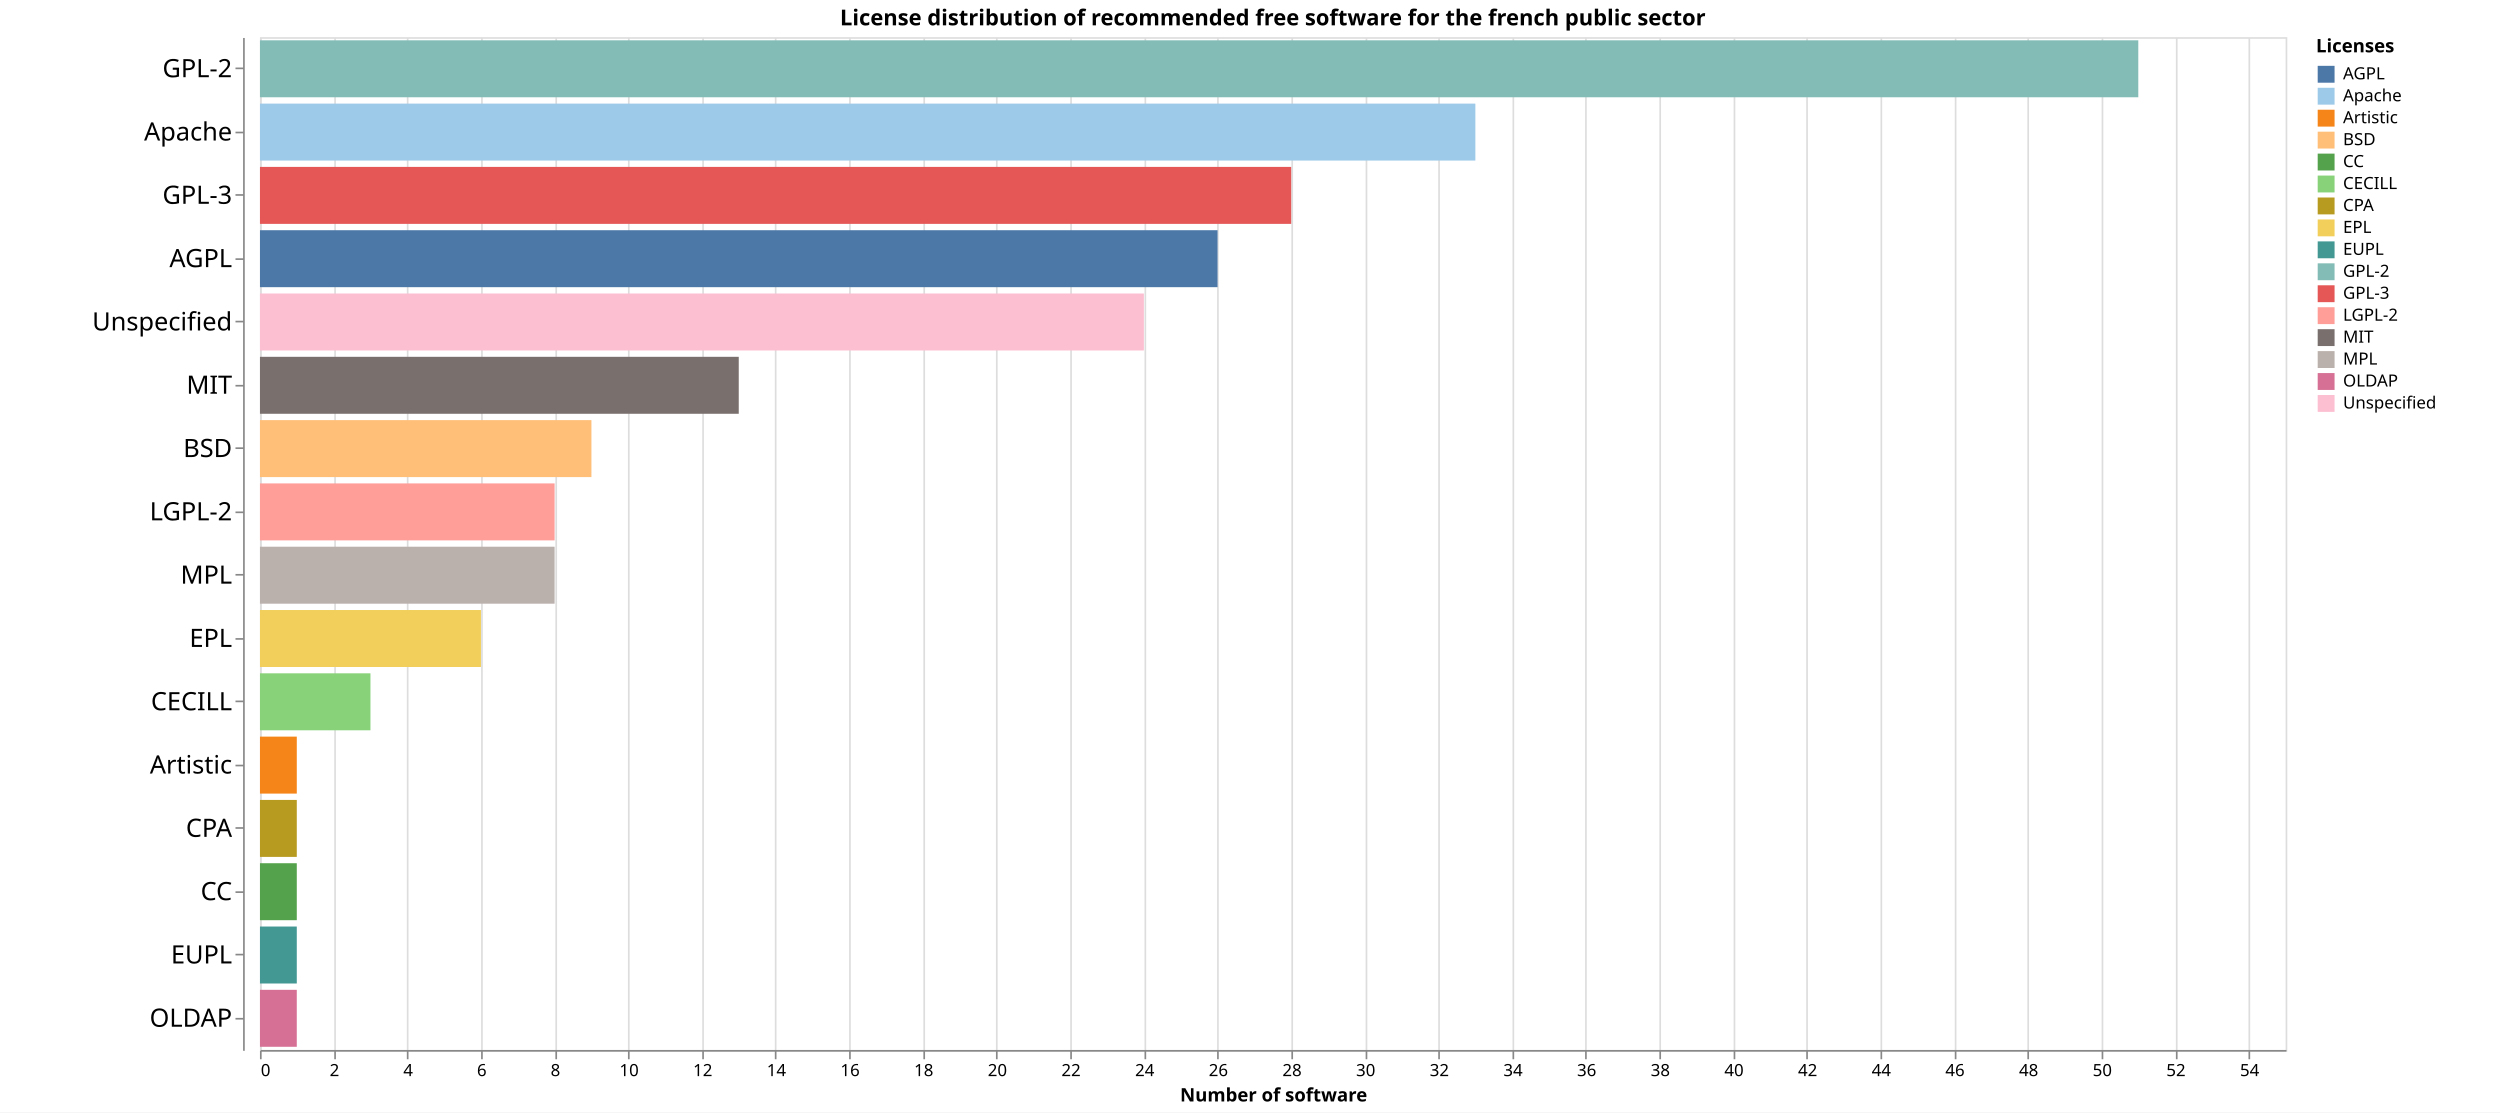
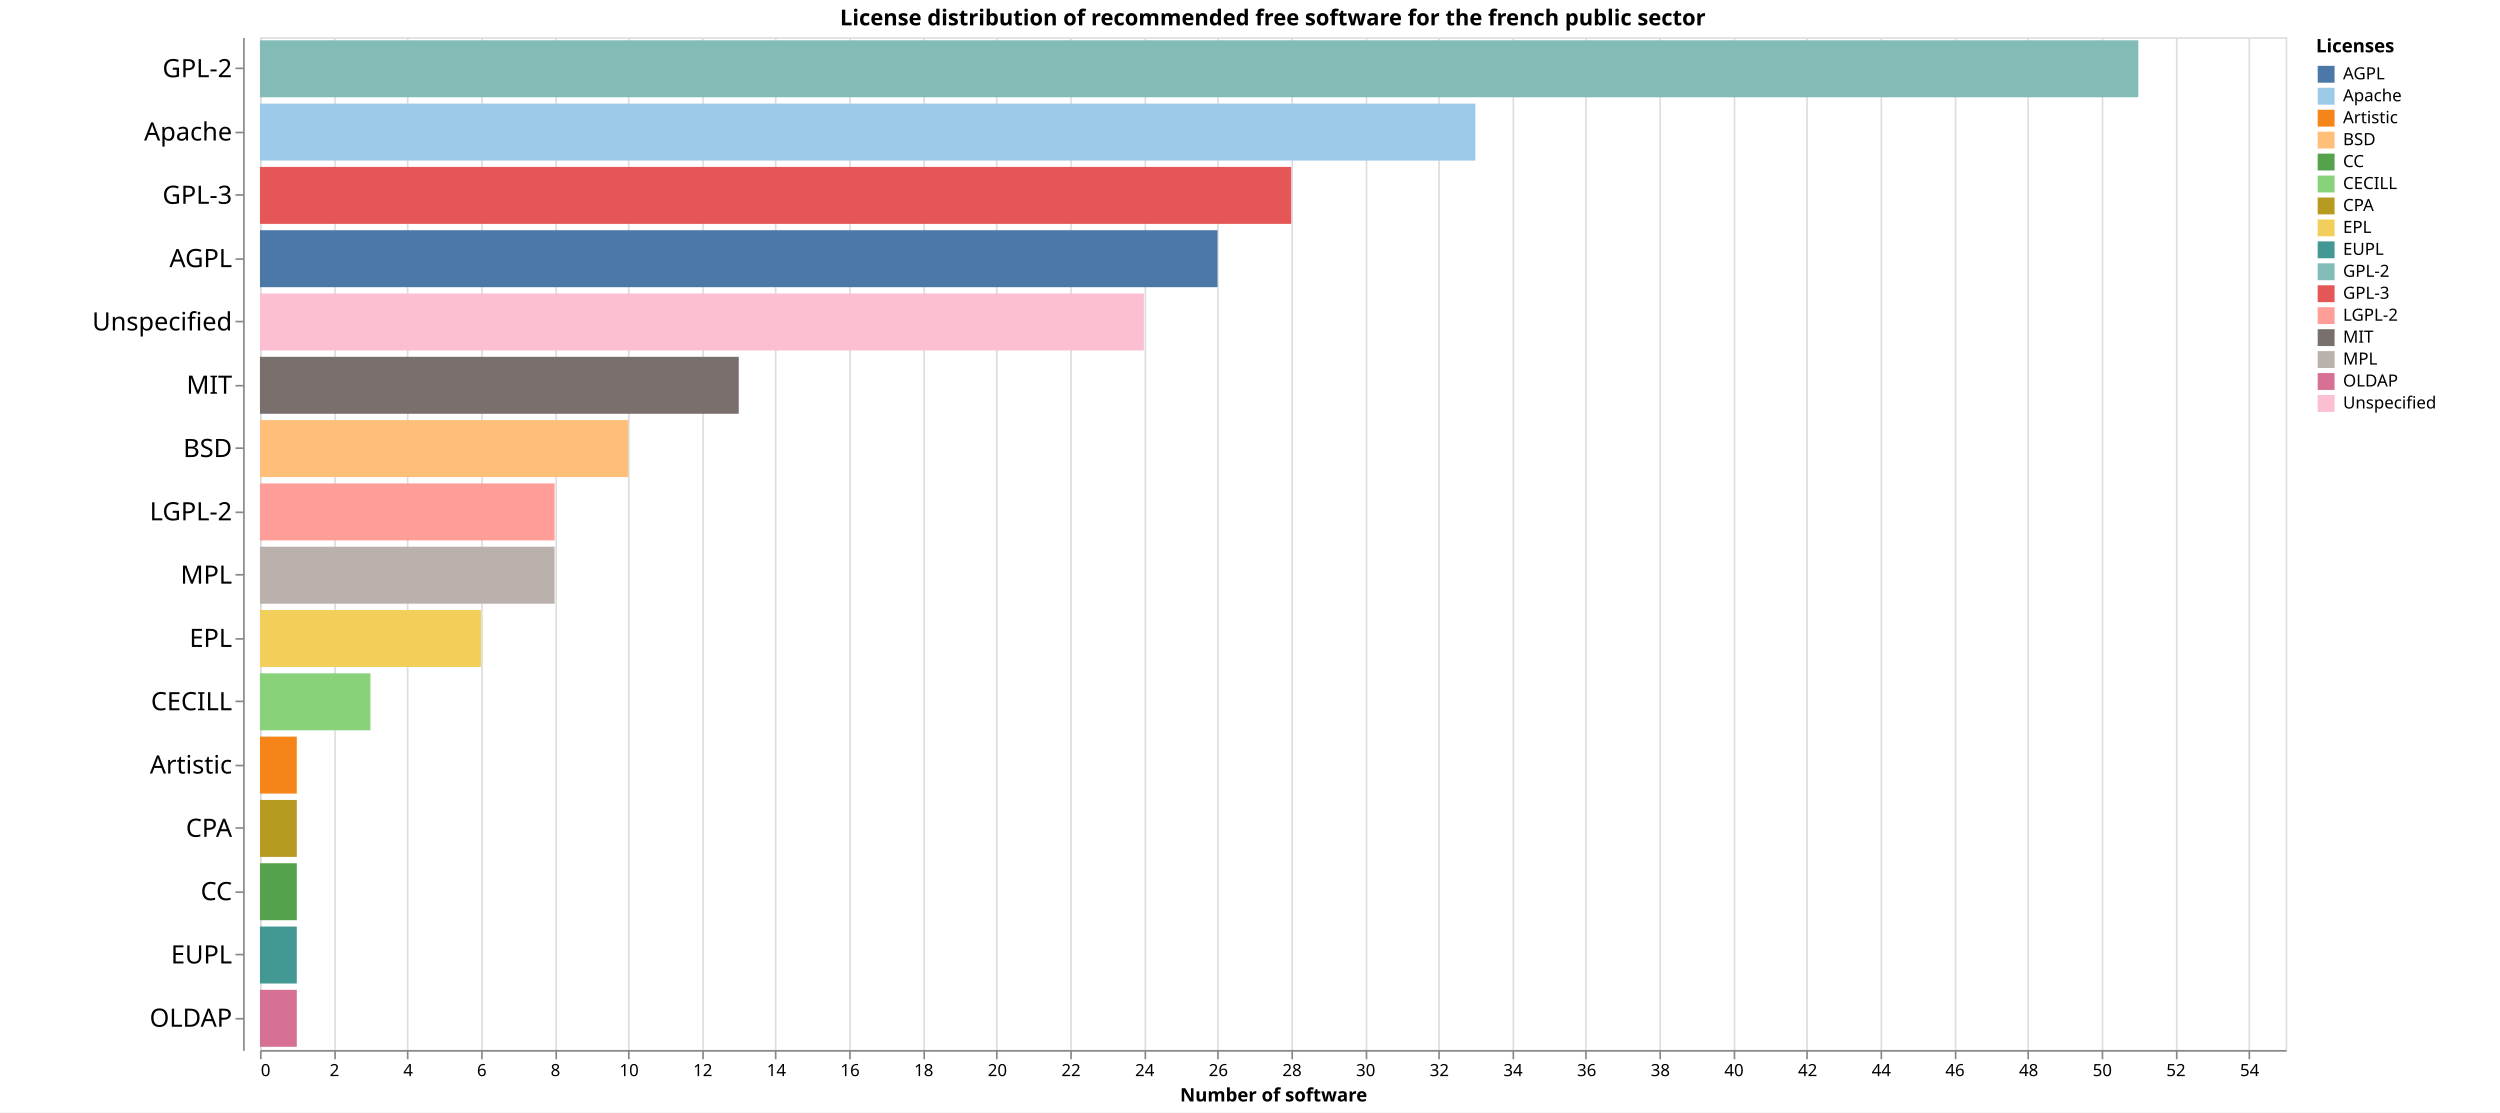
<svg xmlns="http://www.w3.org/2000/svg" version="1.1" class="marks" width="1481" height="659" viewBox="0 0 1481 659">
  <rect width="1481" height="659" fill="white" />
  <g fill="none" stroke-miterlimit="10" transform="translate(154,22)">
    <g class="mark-group role-frame root" role="graphics-object" aria-roledescription="group mark container">
      <g transform="translate(0,0)">
        <path class="background" aria-hidden="true" d="M0.5,0.5h1200v600h-1200Z" stroke="#ddd" />
        <g>
          <g class="mark-group role-axis" aria-hidden="true">
            <g transform="translate(0.5,600.5)">
              <path class="background" aria-hidden="true" d="M0,0h0v0h0Z" pointer-events="none" />
              <g>
                <g class="mark-rule role-axis-grid" pointer-events="none">
                  <line transform="translate(0,0)" x2="0" y2="-600" stroke="#ddd" stroke-width="1" opacity="1" />
                  <line transform="translate(44,0)" x2="0" y2="-600" stroke="#ddd" stroke-width="1" opacity="1" />
                  <line transform="translate(87,0)" x2="0" y2="-600" stroke="#ddd" stroke-width="1" opacity="1" />
                  <line transform="translate(131,0)" x2="0" y2="-600" stroke="#ddd" stroke-width="1" opacity="1" />
                  <line transform="translate(175,0)" x2="0" y2="-600" stroke="#ddd" stroke-width="1" opacity="1" />
                  <line transform="translate(218,0)" x2="0" y2="-600" stroke="#ddd" stroke-width="1" opacity="1" />
                  <line transform="translate(262,0)" x2="0" y2="-600" stroke="#ddd" stroke-width="1" opacity="1" />
                  <line transform="translate(305,0)" x2="0" y2="-600" stroke="#ddd" stroke-width="1" opacity="1" />
                  <line transform="translate(349,0)" x2="0" y2="-600" stroke="#ddd" stroke-width="1" opacity="1" />
                  <line transform="translate(393,0)" x2="0" y2="-600" stroke="#ddd" stroke-width="1" opacity="1" />
                  <line transform="translate(436,0)" x2="0" y2="-600" stroke="#ddd" stroke-width="1" opacity="1" />
                  <line transform="translate(480,0)" x2="0" y2="-600" stroke="#ddd" stroke-width="1" opacity="1" />
                  <line transform="translate(524,0)" x2="0" y2="-600" stroke="#ddd" stroke-width="1" opacity="1" />
                  <line transform="translate(567,0)" x2="0" y2="-600" stroke="#ddd" stroke-width="1" opacity="1" />
                  <line transform="translate(611,0)" x2="0" y2="-600" stroke="#ddd" stroke-width="1" opacity="1" />
                  <line transform="translate(655,0)" x2="0" y2="-600" stroke="#ddd" stroke-width="1" opacity="1" />
                  <line transform="translate(698,0)" x2="0" y2="-600" stroke="#ddd" stroke-width="1" opacity="1" />
                  <line transform="translate(742,0)" x2="0" y2="-600" stroke="#ddd" stroke-width="1" opacity="1" />
                  <line transform="translate(785,0)" x2="0" y2="-600" stroke="#ddd" stroke-width="1" opacity="1" />
                  <line transform="translate(829,0)" x2="0" y2="-600" stroke="#ddd" stroke-width="1" opacity="1" />
                  <line transform="translate(873,0)" x2="0" y2="-600" stroke="#ddd" stroke-width="1" opacity="1" />
                  <line transform="translate(916,0)" x2="0" y2="-600" stroke="#ddd" stroke-width="1" opacity="1" />
                  <line transform="translate(960,0)" x2="0" y2="-600" stroke="#ddd" stroke-width="1" opacity="1" />
                  <line transform="translate(1004,0)" x2="0" y2="-600" stroke="#ddd" stroke-width="1" opacity="1" />
                  <line transform="translate(1047,0)" x2="0" y2="-600" stroke="#ddd" stroke-width="1" opacity="1" />
                  <line transform="translate(1091,0)" x2="0" y2="-600" stroke="#ddd" stroke-width="1" opacity="1" />
                  <line transform="translate(1135,0)" x2="0" y2="-600" stroke="#ddd" stroke-width="1" opacity="1" />
                  <line transform="translate(1178,0)" x2="0" y2="-600" stroke="#ddd" stroke-width="1" opacity="1" />
                </g>
              </g>
              <path class="foreground" aria-hidden="true" d="" pointer-events="none" display="none" />
            </g>
          </g>
          <g class="mark-group role-axis" role="graphics-symbol" aria-roledescription="axis" aria-label="X-axis titled 'Number of software' for a linear scale with values from 0 to 55">
            <g transform="translate(0.5,600.5)">
              <path class="background" aria-hidden="true" d="M0,0h0v0h0Z" pointer-events="none" />
              <g>
                <g class="mark-rule role-axis-tick" pointer-events="none">
                  <line transform="translate(0,0)" x2="0" y2="5" stroke="#888" stroke-width="1" opacity="1" />
                  <line transform="translate(44,0)" x2="0" y2="5" stroke="#888" stroke-width="1" opacity="1" />
                  <line transform="translate(87,0)" x2="0" y2="5" stroke="#888" stroke-width="1" opacity="1" />
                  <line transform="translate(131,0)" x2="0" y2="5" stroke="#888" stroke-width="1" opacity="1" />
                  <line transform="translate(175,0)" x2="0" y2="5" stroke="#888" stroke-width="1" opacity="1" />
                  <line transform="translate(218,0)" x2="0" y2="5" stroke="#888" stroke-width="1" opacity="1" />
                  <line transform="translate(262,0)" x2="0" y2="5" stroke="#888" stroke-width="1" opacity="1" />
                  <line transform="translate(305,0)" x2="0" y2="5" stroke="#888" stroke-width="1" opacity="1" />
                  <line transform="translate(349,0)" x2="0" y2="5" stroke="#888" stroke-width="1" opacity="1" />
                  <line transform="translate(393,0)" x2="0" y2="5" stroke="#888" stroke-width="1" opacity="1" />
                  <line transform="translate(436,0)" x2="0" y2="5" stroke="#888" stroke-width="1" opacity="1" />
                  <line transform="translate(480,0)" x2="0" y2="5" stroke="#888" stroke-width="1" opacity="1" />
                  <line transform="translate(524,0)" x2="0" y2="5" stroke="#888" stroke-width="1" opacity="1" />
                  <line transform="translate(567,0)" x2="0" y2="5" stroke="#888" stroke-width="1" opacity="1" />
                  <line transform="translate(611,0)" x2="0" y2="5" stroke="#888" stroke-width="1" opacity="1" />
                  <line transform="translate(655,0)" x2="0" y2="5" stroke="#888" stroke-width="1" opacity="1" />
                  <line transform="translate(698,0)" x2="0" y2="5" stroke="#888" stroke-width="1" opacity="1" />
                  <line transform="translate(742,0)" x2="0" y2="5" stroke="#888" stroke-width="1" opacity="1" />
                  <line transform="translate(785,0)" x2="0" y2="5" stroke="#888" stroke-width="1" opacity="1" />
                  <line transform="translate(829,0)" x2="0" y2="5" stroke="#888" stroke-width="1" opacity="1" />
                  <line transform="translate(873,0)" x2="0" y2="5" stroke="#888" stroke-width="1" opacity="1" />
                  <line transform="translate(916,0)" x2="0" y2="5" stroke="#888" stroke-width="1" opacity="1" />
                  <line transform="translate(960,0)" x2="0" y2="5" stroke="#888" stroke-width="1" opacity="1" />
                  <line transform="translate(1004,0)" x2="0" y2="5" stroke="#888" stroke-width="1" opacity="1" />
                  <line transform="translate(1047,0)" x2="0" y2="5" stroke="#888" stroke-width="1" opacity="1" />
                  <line transform="translate(1091,0)" x2="0" y2="5" stroke="#888" stroke-width="1" opacity="1" />
                  <line transform="translate(1135,0)" x2="0" y2="5" stroke="#888" stroke-width="1" opacity="1" />
                  <line transform="translate(1178,0)" x2="0" y2="5" stroke="#888" stroke-width="1" opacity="1" />
                </g>
                <g class="mark-text role-axis-label" pointer-events="none">
                  <text text-anchor="start" transform="translate(0,15)" font-family="sans-serif" font-size="10px" fill="#000" opacity="1">0</text>
                  <text text-anchor="middle" transform="translate(43.63636,15)" font-family="sans-serif" font-size="10px" fill="#000" opacity="1">2</text>
                  <text text-anchor="middle" transform="translate(87.27273,15)" font-family="sans-serif" font-size="10px" fill="#000" opacity="1">4</text>
                  <text text-anchor="middle" transform="translate(130.9091,15)" font-family="sans-serif" font-size="10px" fill="#000" opacity="1">6</text>
                  <text text-anchor="middle" transform="translate(174.5455,15)" font-family="sans-serif" font-size="10px" fill="#000" opacity="1">8</text>
                  <text text-anchor="middle" transform="translate(218.1818,15)" font-family="sans-serif" font-size="10px" fill="#000" opacity="1">10</text>
                  <text text-anchor="middle" transform="translate(261.8182,15)" font-family="sans-serif" font-size="10px" fill="#000" opacity="1">12</text>
                  <text text-anchor="middle" transform="translate(305.4545,15)" font-family="sans-serif" font-size="10px" fill="#000" opacity="1">14</text>
                  <text text-anchor="middle" transform="translate(349.0909,15)" font-family="sans-serif" font-size="10px" fill="#000" opacity="1">16</text>
                  <text text-anchor="middle" transform="translate(392.7273,15)" font-family="sans-serif" font-size="10px" fill="#000" opacity="1">18</text>
                  <text text-anchor="middle" transform="translate(436.3636,15)" font-family="sans-serif" font-size="10px" fill="#000" opacity="1">20</text>
                  <text text-anchor="middle" transform="translate(480,15)" font-family="sans-serif" font-size="10px" fill="#000" opacity="1">22</text>
                  <text text-anchor="middle" transform="translate(523.6364,15)" font-family="sans-serif" font-size="10px" fill="#000" opacity="1">24</text>
                  <text text-anchor="middle" transform="translate(567.2727,15)" font-family="sans-serif" font-size="10px" fill="#000" opacity="1">26</text>
                  <text text-anchor="middle" transform="translate(610.9091,15)" font-family="sans-serif" font-size="10px" fill="#000" opacity="1">28</text>
                  <text text-anchor="middle" transform="translate(654.5455,15)" font-family="sans-serif" font-size="10px" fill="#000" opacity="1">30</text>
                  <text text-anchor="middle" transform="translate(698.1818,15)" font-family="sans-serif" font-size="10px" fill="#000" opacity="1">32</text>
                  <text text-anchor="middle" transform="translate(741.8182,15)" font-family="sans-serif" font-size="10px" fill="#000" opacity="1">34</text>
                  <text text-anchor="middle" transform="translate(785.4545,15)" font-family="sans-serif" font-size="10px" fill="#000" opacity="1">36</text>
                  <text text-anchor="middle" transform="translate(829.0909,15)" font-family="sans-serif" font-size="10px" fill="#000" opacity="1">38</text>
                  <text text-anchor="middle" transform="translate(872.7273,15)" font-family="sans-serif" font-size="10px" fill="#000" opacity="1">40</text>
                  <text text-anchor="middle" transform="translate(916.3636,15)" font-family="sans-serif" font-size="10px" fill="#000" opacity="1">42</text>
                  <text text-anchor="middle" transform="translate(960,15)" font-family="sans-serif" font-size="10px" fill="#000" opacity="1">44</text>
                  <text text-anchor="middle" transform="translate(1003.636,15)" font-family="sans-serif" font-size="10px" fill="#000" opacity="1">46</text>
                  <text text-anchor="middle" transform="translate(1047.273,15)" font-family="sans-serif" font-size="10px" fill="#000" opacity="1">48</text>
                  <text text-anchor="middle" transform="translate(1090.909,15)" font-family="sans-serif" font-size="10px" fill="#000" opacity="1">50</text>
                  <text text-anchor="middle" transform="translate(1134.545,15)" font-family="sans-serif" font-size="10px" fill="#000" opacity="1">52</text>
                  <text text-anchor="middle" transform="translate(1178.182,15)" font-family="sans-serif" font-size="10px" fill="#000" opacity="1">54</text>
                </g>
                <g class="mark-rule role-axis-domain" pointer-events="none">
                  <line transform="translate(0,0)" x2="1200" y2="0" stroke="#888" stroke-width="1" opacity="1" />
                </g>
                <g class="mark-text role-axis-title" pointer-events="none">
                  <text text-anchor="middle" transform="translate(600,30)" font-family="sans-serif" font-size="11px" font-weight="bold" fill="#000" opacity="1">Number of software</text>
                </g>
              </g>
              <path class="foreground" aria-hidden="true" d="" pointer-events="none" display="none" />
            </g>
          </g>
          <g class="mark-group role-axis" role="graphics-symbol" aria-roledescription="axis" aria-label="Y-axis for a discrete scale with 16 values: GPL-2, Apache, GPL-3, AGPL, Unspecified, ending with OLDAP">
            <g transform="translate(-9.5,0.5)">
              <path class="background" aria-hidden="true" d="M0,0h0v0h0Z" pointer-events="none" />
              <g>
                <g class="mark-rule role-axis-tick" pointer-events="none">
                  <line transform="translate(0,18)" x2="-5" y2="0" stroke="#888" stroke-width="1" opacity="1" />
                  <line transform="translate(0,56)" x2="-5" y2="0" stroke="#888" stroke-width="1" opacity="1" />
                  <line transform="translate(0,93)" x2="-5" y2="0" stroke="#888" stroke-width="1" opacity="1" />
                  <line transform="translate(0,131)" x2="-5" y2="0" stroke="#888" stroke-width="1" opacity="1" />
                  <line transform="translate(0,168)" x2="-5" y2="0" stroke="#888" stroke-width="1" opacity="1" />
                  <line transform="translate(0,206)" x2="-5" y2="0" stroke="#888" stroke-width="1" opacity="1" />
                  <line transform="translate(0,243)" x2="-5" y2="0" stroke="#888" stroke-width="1" opacity="1" />
                  <line transform="translate(0,281)" x2="-5" y2="0" stroke="#888" stroke-width="1" opacity="1" />
                  <line transform="translate(0,318)" x2="-5" y2="0" stroke="#888" stroke-width="1" opacity="1" />
                  <line transform="translate(0,356)" x2="-5" y2="0" stroke="#888" stroke-width="1" opacity="1" />
                  <line transform="translate(0,393)" x2="-5" y2="0" stroke="#888" stroke-width="1" opacity="1" />
                  <line transform="translate(0,431)" x2="-5" y2="0" stroke="#888" stroke-width="1" opacity="1" />
                  <line transform="translate(0,468)" x2="-5" y2="0" stroke="#888" stroke-width="1" opacity="1" />
                  <line transform="translate(0,506)" x2="-5" y2="0" stroke="#888" stroke-width="1" opacity="1" />
                  <line transform="translate(0,543)" x2="-5" y2="0" stroke="#888" stroke-width="1" opacity="1" />
                  <line transform="translate(0,581)" x2="-5" y2="0" stroke="#888" stroke-width="1" opacity="1" />
                </g>
                <g class="mark-text role-axis-label" pointer-events="none">
                  <text text-anchor="end" transform="translate(-7,23.25)" font-family="sans-serif" font-size="15px" fill="#000" opacity="1">GPL-2</text>
                  <text text-anchor="end" transform="translate(-7,60.75)" font-family="sans-serif" font-size="15px" fill="#000" opacity="1">Apache</text>
                  <text text-anchor="end" transform="translate(-7,98.25)" font-family="sans-serif" font-size="15px" fill="#000" opacity="1">GPL-3</text>
                  <text text-anchor="end" transform="translate(-7,135.75)" font-family="sans-serif" font-size="15px" fill="#000" opacity="1">AGPL</text>
                  <text text-anchor="end" transform="translate(-7,173.25)" font-family="sans-serif" font-size="15px" fill="#000" opacity="1">Unspecified</text>
                  <text text-anchor="end" transform="translate(-7,210.75)" font-family="sans-serif" font-size="15px" fill="#000" opacity="1">MIT</text>
                  <text text-anchor="end" transform="translate(-7,248.25)" font-family="sans-serif" font-size="15px" fill="#000" opacity="1">BSD</text>
                  <text text-anchor="end" transform="translate(-7,285.75)" font-family="sans-serif" font-size="15px" fill="#000" opacity="1">LGPL-2</text>
                  <text text-anchor="end" transform="translate(-7,323.25)" font-family="sans-serif" font-size="15px" fill="#000" opacity="1">MPL</text>
                  <text text-anchor="end" transform="translate(-7,360.75)" font-family="sans-serif" font-size="15px" fill="#000" opacity="1">EPL</text>
                  <text text-anchor="end" transform="translate(-7,398.25)" font-family="sans-serif" font-size="15px" fill="#000" opacity="1">CECILL</text>
                  <text text-anchor="end" transform="translate(-7,435.75)" font-family="sans-serif" font-size="15px" fill="#000" opacity="1">Artistic</text>
                  <text text-anchor="end" transform="translate(-7,473.25)" font-family="sans-serif" font-size="15px" fill="#000" opacity="1">CPA</text>
                  <text text-anchor="end" transform="translate(-7,510.75)" font-family="sans-serif" font-size="15px" fill="#000" opacity="1">CC</text>
                  <text text-anchor="end" transform="translate(-7,548.25)" font-family="sans-serif" font-size="15px" fill="#000" opacity="1">EUPL</text>
                  <text text-anchor="end" transform="translate(-7,585.75)" font-family="sans-serif" font-size="15px" fill="#000" opacity="1">OLDAP</text>
                </g>
                <g class="mark-rule role-axis-domain" pointer-events="none">
                  <line transform="translate(0,0)" x2="0" y2="600" stroke="#888" stroke-width="1" opacity="1" />
                </g>
              </g>
              <path class="foreground" aria-hidden="true" d="" pointer-events="none" display="none" />
            </g>
          </g>
          <g class="mark-rect role-mark marks" role="graphics-object" aria-roledescription="rect mark container">
            <path aria-label="Number: 28; License: GPL-3" role="graphics-symbol" aria-roledescription="bar" d="M0,76.875h610.909v33.75h-610.909Z" fill="#e45756" />
            <path aria-label="Number: 8; License: LGPL-2" role="graphics-symbol" aria-roledescription="bar" d="M0,264.375h174.545v33.75h-174.545Z" fill="#ff9d98" />
            <path aria-label="Number: 6; License: EPL" role="graphics-symbol" aria-roledescription="bar" d="M0,339.375h130.909v33.75h-130.909Z" fill="#f2cf5b" />
            <path aria-label="Number: 1; License: Artistic" role="graphics-symbol" aria-roledescription="bar" d="M0,414.375h21.818v33.75h-21.818Z" fill="#f58518" />
            <path aria-label="Number: 26; License: AGPL" role="graphics-symbol" aria-roledescription="bar" d="M0,114.375h567.273v33.75h-567.273Z" fill="#4c78a8" />
            <path aria-label="Number: 1; License: CPA" role="graphics-symbol" aria-roledescription="bar" d="M0,451.875h21.818v33.75h-21.818Z" fill="#b79a20" />
            <path aria-label="Number: 3; License: CECILL" role="graphics-symbol" aria-roledescription="bar" d="M0,376.875h65.455v33.75h-65.455Z" fill="#88d27a" />
            <path aria-label="Number: 1; License: CC" role="graphics-symbol" aria-roledescription="bar" d="M0,489.375h21.818v33.75h-21.818Z" fill="#54a24b" />
            <path aria-label="Number: 24; License: Unspecified" role="graphics-symbol" aria-roledescription="bar" d="M0,151.875h523.636v33.75h-523.636Z" fill="#fcbfd2" />
            <path aria-label="Number: 33; License: Apache" role="graphics-symbol" aria-roledescription="bar" d="M0,39.375h720v33.75h-720Z" fill="#9ecae9" />
            <path aria-label="Number: 1; License: EUPL" role="graphics-symbol" aria-roledescription="bar" d="M0,526.875h21.818v33.75h-21.818Z" fill="#439894" />
-             <path aria-label="Number: 9; License: BSD" role="graphics-symbol" aria-roledescription="bar" d="M0,226.875h196.364v33.75h-196.364Z" fill="#ffbf79" />
+             <path aria-label="Number: 10; License: BSD" role="graphics-symbol" aria-roledescription="bar" d="M0,226.875h218.182v33.75h-218.182Z" fill="#ffbf79" />
            <path aria-label="Number: 13; License: MIT" role="graphics-symbol" aria-roledescription="bar" d="M0,189.375h283.636v33.75h-283.636Z" fill="#79706e" />
            <path aria-label="Number: 51; License: GPL-2" role="graphics-symbol" aria-roledescription="bar" d="M0,1.875h1112.727v33.75h-1112.727Z" fill="#83bcb6" />
            <path aria-label="Number: 8; License: MPL" role="graphics-symbol" aria-roledescription="bar" d="M0,301.875h174.545v33.75h-174.545Z" fill="#bab0ac" />
            <path aria-label="Number: 1; License: OLDAP" role="graphics-symbol" aria-roledescription="bar" d="M0,564.375h21.818v33.75h-21.818Z" fill="#d67195" />
          </g>
          <g class="mark-group role-legend" role="graphics-symbol" aria-roledescription="legend" aria-label="Symbol legend titled 'Licenses' for fill color with 16 values: AGPL, Apache, Artistic, BSD, CC, ending with Unspecified">
            <g transform="translate(1218,0)">
              <path class="background" aria-hidden="true" d="M0,0h104v222h-104Z" pointer-events="none" />
              <g>
                <g class="mark-group role-legend-entry">
                  <g transform="translate(0,16)">
                    <path class="background" aria-hidden="true" d="M0,0h0v0h0Z" pointer-events="none" />
                    <g>
                      <g class="mark-group role-scope" role="graphics-object" aria-roledescription="group mark container">
                        <g transform="translate(0,0)">
                          <path class="background" aria-hidden="true" d="M0,0h104v11h-104Z" pointer-events="none" opacity="1" />
                          <g>
                            <g class="mark-symbol role-legend-symbol" pointer-events="none">
                              <path transform="translate(6,6)" d="M-5,-5h10v10h-10Z" fill="#4c78a8" stroke-width="1.5" opacity="1" />
                            </g>
                            <g class="mark-text role-legend-label" pointer-events="none">
                              <text text-anchor="start" transform="translate(16,9)" font-family="sans-serif" font-size="10px" fill="#000" opacity="1">AGPL</text>
                            </g>
                          </g>
                          <path class="foreground" aria-hidden="true" d="" pointer-events="none" display="none" />
                        </g>
                        <g transform="translate(0,13)">
                          <path class="background" aria-hidden="true" d="M0,0h104v11h-104Z" pointer-events="none" opacity="1" />
                          <g>
                            <g class="mark-symbol role-legend-symbol" pointer-events="none">
                              <path transform="translate(6,6)" d="M-5,-5h10v10h-10Z" fill="#9ecae9" stroke-width="1.5" opacity="1" />
                            </g>
                            <g class="mark-text role-legend-label" pointer-events="none">
                              <text text-anchor="start" transform="translate(16,9)" font-family="sans-serif" font-size="10px" fill="#000" opacity="1">Apache</text>
                            </g>
                          </g>
                          <path class="foreground" aria-hidden="true" d="" pointer-events="none" display="none" />
                        </g>
                        <g transform="translate(0,26)">
                          <path class="background" aria-hidden="true" d="M0,0h104v11h-104Z" pointer-events="none" opacity="1" />
                          <g>
                            <g class="mark-symbol role-legend-symbol" pointer-events="none">
                              <path transform="translate(6,6)" d="M-5,-5h10v10h-10Z" fill="#f58518" stroke-width="1.5" opacity="1" />
                            </g>
                            <g class="mark-text role-legend-label" pointer-events="none">
                              <text text-anchor="start" transform="translate(16,9)" font-family="sans-serif" font-size="10px" fill="#000" opacity="1">Artistic</text>
                            </g>
                          </g>
                          <path class="foreground" aria-hidden="true" d="" pointer-events="none" display="none" />
                        </g>
                        <g transform="translate(0,39)">
                          <path class="background" aria-hidden="true" d="M0,0h104v11h-104Z" pointer-events="none" opacity="1" />
                          <g>
                            <g class="mark-symbol role-legend-symbol" pointer-events="none">
                              <path transform="translate(6,6)" d="M-5,-5h10v10h-10Z" fill="#ffbf79" stroke-width="1.5" opacity="1" />
                            </g>
                            <g class="mark-text role-legend-label" pointer-events="none">
                              <text text-anchor="start" transform="translate(16,9)" font-family="sans-serif" font-size="10px" fill="#000" opacity="1">BSD</text>
                            </g>
                          </g>
                          <path class="foreground" aria-hidden="true" d="" pointer-events="none" display="none" />
                        </g>
                        <g transform="translate(0,52)">
                          <path class="background" aria-hidden="true" d="M0,0h104v11h-104Z" pointer-events="none" opacity="1" />
                          <g>
                            <g class="mark-symbol role-legend-symbol" pointer-events="none">
                              <path transform="translate(6,6)" d="M-5,-5h10v10h-10Z" fill="#54a24b" stroke-width="1.5" opacity="1" />
                            </g>
                            <g class="mark-text role-legend-label" pointer-events="none">
                              <text text-anchor="start" transform="translate(16,9)" font-family="sans-serif" font-size="10px" fill="#000" opacity="1">CC</text>
                            </g>
                          </g>
                          <path class="foreground" aria-hidden="true" d="" pointer-events="none" display="none" />
                        </g>
                        <g transform="translate(0,65)">
                          <path class="background" aria-hidden="true" d="M0,0h104v11h-104Z" pointer-events="none" opacity="1" />
                          <g>
                            <g class="mark-symbol role-legend-symbol" pointer-events="none">
                              <path transform="translate(6,6)" d="M-5,-5h10v10h-10Z" fill="#88d27a" stroke-width="1.5" opacity="1" />
                            </g>
                            <g class="mark-text role-legend-label" pointer-events="none">
                              <text text-anchor="start" transform="translate(16,9)" font-family="sans-serif" font-size="10px" fill="#000" opacity="1">CECILL</text>
                            </g>
                          </g>
                          <path class="foreground" aria-hidden="true" d="" pointer-events="none" display="none" />
                        </g>
                        <g transform="translate(0,78)">
                          <path class="background" aria-hidden="true" d="M0,0h104v11h-104Z" pointer-events="none" opacity="1" />
                          <g>
                            <g class="mark-symbol role-legend-symbol" pointer-events="none">
                              <path transform="translate(6,6)" d="M-5,-5h10v10h-10Z" fill="#b79a20" stroke-width="1.5" opacity="1" />
                            </g>
                            <g class="mark-text role-legend-label" pointer-events="none">
                              <text text-anchor="start" transform="translate(16,9)" font-family="sans-serif" font-size="10px" fill="#000" opacity="1">CPA</text>
                            </g>
                          </g>
                          <path class="foreground" aria-hidden="true" d="" pointer-events="none" display="none" />
                        </g>
                        <g transform="translate(0,91)">
                          <path class="background" aria-hidden="true" d="M0,0h104v11h-104Z" pointer-events="none" opacity="1" />
                          <g>
                            <g class="mark-symbol role-legend-symbol" pointer-events="none">
                              <path transform="translate(6,6)" d="M-5,-5h10v10h-10Z" fill="#f2cf5b" stroke-width="1.5" opacity="1" />
                            </g>
                            <g class="mark-text role-legend-label" pointer-events="none">
                              <text text-anchor="start" transform="translate(16,9)" font-family="sans-serif" font-size="10px" fill="#000" opacity="1">EPL</text>
                            </g>
                          </g>
                          <path class="foreground" aria-hidden="true" d="" pointer-events="none" display="none" />
                        </g>
                        <g transform="translate(0,104)">
                          <path class="background" aria-hidden="true" d="M0,0h104v11h-104Z" pointer-events="none" opacity="1" />
                          <g>
                            <g class="mark-symbol role-legend-symbol" pointer-events="none">
                              <path transform="translate(6,6)" d="M-5,-5h10v10h-10Z" fill="#439894" stroke-width="1.5" opacity="1" />
                            </g>
                            <g class="mark-text role-legend-label" pointer-events="none">
                              <text text-anchor="start" transform="translate(16,9)" font-family="sans-serif" font-size="10px" fill="#000" opacity="1">EUPL</text>
                            </g>
                          </g>
                          <path class="foreground" aria-hidden="true" d="" pointer-events="none" display="none" />
                        </g>
                        <g transform="translate(0,117)">
                          <path class="background" aria-hidden="true" d="M0,0h104v11h-104Z" pointer-events="none" opacity="1" />
                          <g>
                            <g class="mark-symbol role-legend-symbol" pointer-events="none">
                              <path transform="translate(6,6)" d="M-5,-5h10v10h-10Z" fill="#83bcb6" stroke-width="1.5" opacity="1" />
                            </g>
                            <g class="mark-text role-legend-label" pointer-events="none">
                              <text text-anchor="start" transform="translate(16,9)" font-family="sans-serif" font-size="10px" fill="#000" opacity="1">GPL-2</text>
                            </g>
                          </g>
                          <path class="foreground" aria-hidden="true" d="" pointer-events="none" display="none" />
                        </g>
                        <g transform="translate(0,130)">
                          <path class="background" aria-hidden="true" d="M0,0h104v11h-104Z" pointer-events="none" opacity="1" />
                          <g>
                            <g class="mark-symbol role-legend-symbol" pointer-events="none">
                              <path transform="translate(6,6)" d="M-5,-5h10v10h-10Z" fill="#e45756" stroke-width="1.5" opacity="1" />
                            </g>
                            <g class="mark-text role-legend-label" pointer-events="none">
                              <text text-anchor="start" transform="translate(16,9)" font-family="sans-serif" font-size="10px" fill="#000" opacity="1">GPL-3</text>
                            </g>
                          </g>
                          <path class="foreground" aria-hidden="true" d="" pointer-events="none" display="none" />
                        </g>
                        <g transform="translate(0,143)">
                          <path class="background" aria-hidden="true" d="M0,0h104v11h-104Z" pointer-events="none" opacity="1" />
                          <g>
                            <g class="mark-symbol role-legend-symbol" pointer-events="none">
                              <path transform="translate(6,6)" d="M-5,-5h10v10h-10Z" fill="#ff9d98" stroke-width="1.5" opacity="1" />
                            </g>
                            <g class="mark-text role-legend-label" pointer-events="none">
                              <text text-anchor="start" transform="translate(16,9)" font-family="sans-serif" font-size="10px" fill="#000" opacity="1">LGPL-2</text>
                            </g>
                          </g>
                          <path class="foreground" aria-hidden="true" d="" pointer-events="none" display="none" />
                        </g>
                        <g transform="translate(0,156)">
                          <path class="background" aria-hidden="true" d="M0,0h104v11h-104Z" pointer-events="none" opacity="1" />
                          <g>
                            <g class="mark-symbol role-legend-symbol" pointer-events="none">
                              <path transform="translate(6,6)" d="M-5,-5h10v10h-10Z" fill="#79706e" stroke-width="1.5" opacity="1" />
                            </g>
                            <g class="mark-text role-legend-label" pointer-events="none">
                              <text text-anchor="start" transform="translate(16,9)" font-family="sans-serif" font-size="10px" fill="#000" opacity="1">MIT</text>
                            </g>
                          </g>
                          <path class="foreground" aria-hidden="true" d="" pointer-events="none" display="none" />
                        </g>
                        <g transform="translate(0,169)">
                          <path class="background" aria-hidden="true" d="M0,0h104v11h-104Z" pointer-events="none" opacity="1" />
                          <g>
                            <g class="mark-symbol role-legend-symbol" pointer-events="none">
                              <path transform="translate(6,6)" d="M-5,-5h10v10h-10Z" fill="#bab0ac" stroke-width="1.5" opacity="1" />
                            </g>
                            <g class="mark-text role-legend-label" pointer-events="none">
                              <text text-anchor="start" transform="translate(16,9)" font-family="sans-serif" font-size="10px" fill="#000" opacity="1">MPL</text>
                            </g>
                          </g>
                          <path class="foreground" aria-hidden="true" d="" pointer-events="none" display="none" />
                        </g>
                        <g transform="translate(0,182)">
                          <path class="background" aria-hidden="true" d="M0,0h104v11h-104Z" pointer-events="none" opacity="1" />
                          <g>
                            <g class="mark-symbol role-legend-symbol" pointer-events="none">
                              <path transform="translate(6,6)" d="M-5,-5h10v10h-10Z" fill="#d67195" stroke-width="1.5" opacity="1" />
                            </g>
                            <g class="mark-text role-legend-label" pointer-events="none">
                              <text text-anchor="start" transform="translate(16,9)" font-family="sans-serif" font-size="10px" fill="#000" opacity="1">OLDAP</text>
                            </g>
                          </g>
                          <path class="foreground" aria-hidden="true" d="" pointer-events="none" display="none" />
                        </g>
                        <g transform="translate(0,195)">
                          <path class="background" aria-hidden="true" d="M0,0h104v11h-104Z" pointer-events="none" opacity="1" />
                          <g>
                            <g class="mark-symbol role-legend-symbol" pointer-events="none">
                              <path transform="translate(6,6)" d="M-5,-5h10v10h-10Z" fill="#fcbfd2" stroke-width="1.5" opacity="1" />
                            </g>
                            <g class="mark-text role-legend-label" pointer-events="none">
                              <text text-anchor="start" transform="translate(16,9)" font-family="sans-serif" font-size="10px" fill="#000" opacity="1">Unspecified</text>
                            </g>
                          </g>
                          <path class="foreground" aria-hidden="true" d="" pointer-events="none" display="none" />
                        </g>
                      </g>
                    </g>
                    <path class="foreground" aria-hidden="true" d="" pointer-events="none" display="none" />
                  </g>
                </g>
                <g class="mark-text role-legend-title" pointer-events="none">
                  <text text-anchor="start" transform="translate(0,9)" font-family="sans-serif" font-size="11px" font-weight="bold" fill="#000" opacity="1">Licenses</text>
                </g>
              </g>
              <path class="foreground" aria-hidden="true" d="" pointer-events="none" display="none" />
            </g>
          </g>
          <g class="mark-group role-title">
            <g transform="translate(600,-17)">
              <path class="background" aria-hidden="true" d="M0,0h0v0h0Z" pointer-events="none" />
              <g>
                <g class="mark-text role-title-text" role="graphics-symbol" aria-roledescription="title" aria-label="Title text 'License distribution of recommended free software for the french public sector'" pointer-events="none">
                  <text text-anchor="middle" transform="translate(0,10)" font-family="sans-serif" font-size="13px" font-weight="bold" fill="#000" opacity="1">License distribution of recommended free software for the french public sector</text>
                </g>
              </g>
              <path class="foreground" aria-hidden="true" d="" pointer-events="none" display="none" />
            </g>
          </g>
        </g>
        <path class="foreground" aria-hidden="true" d="" display="none" />
      </g>
    </g>
  </g>
</svg>
